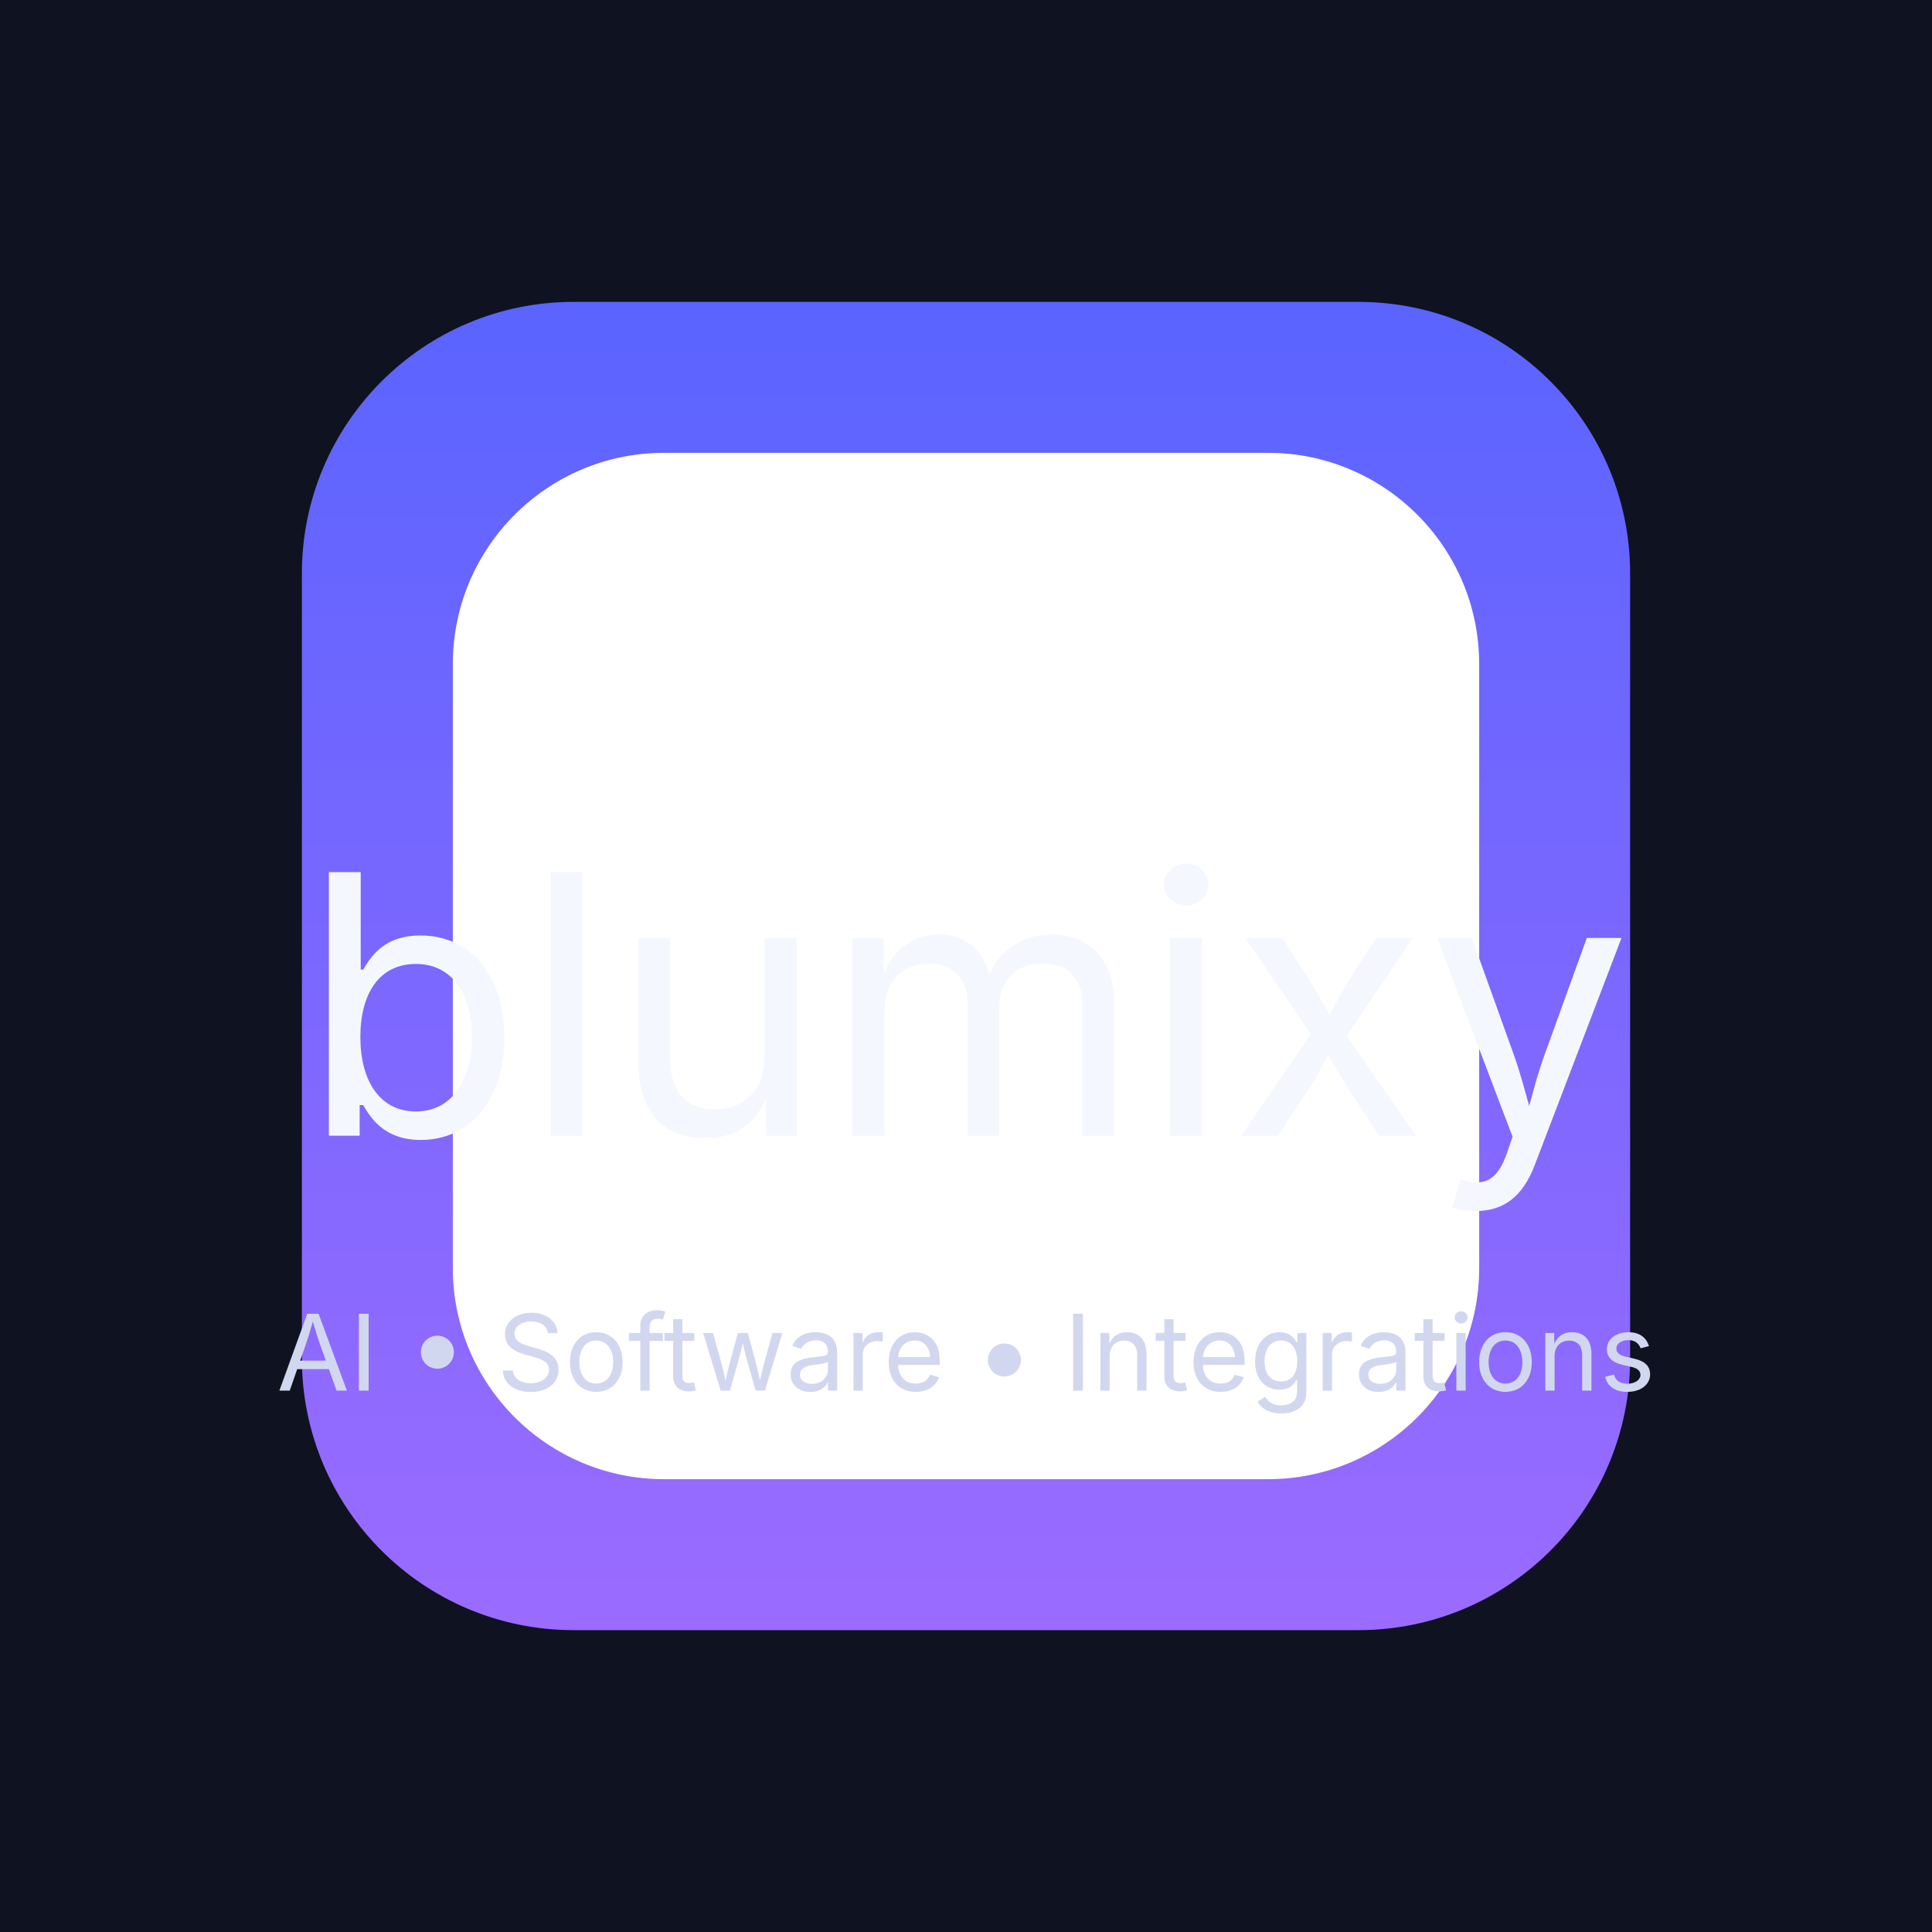
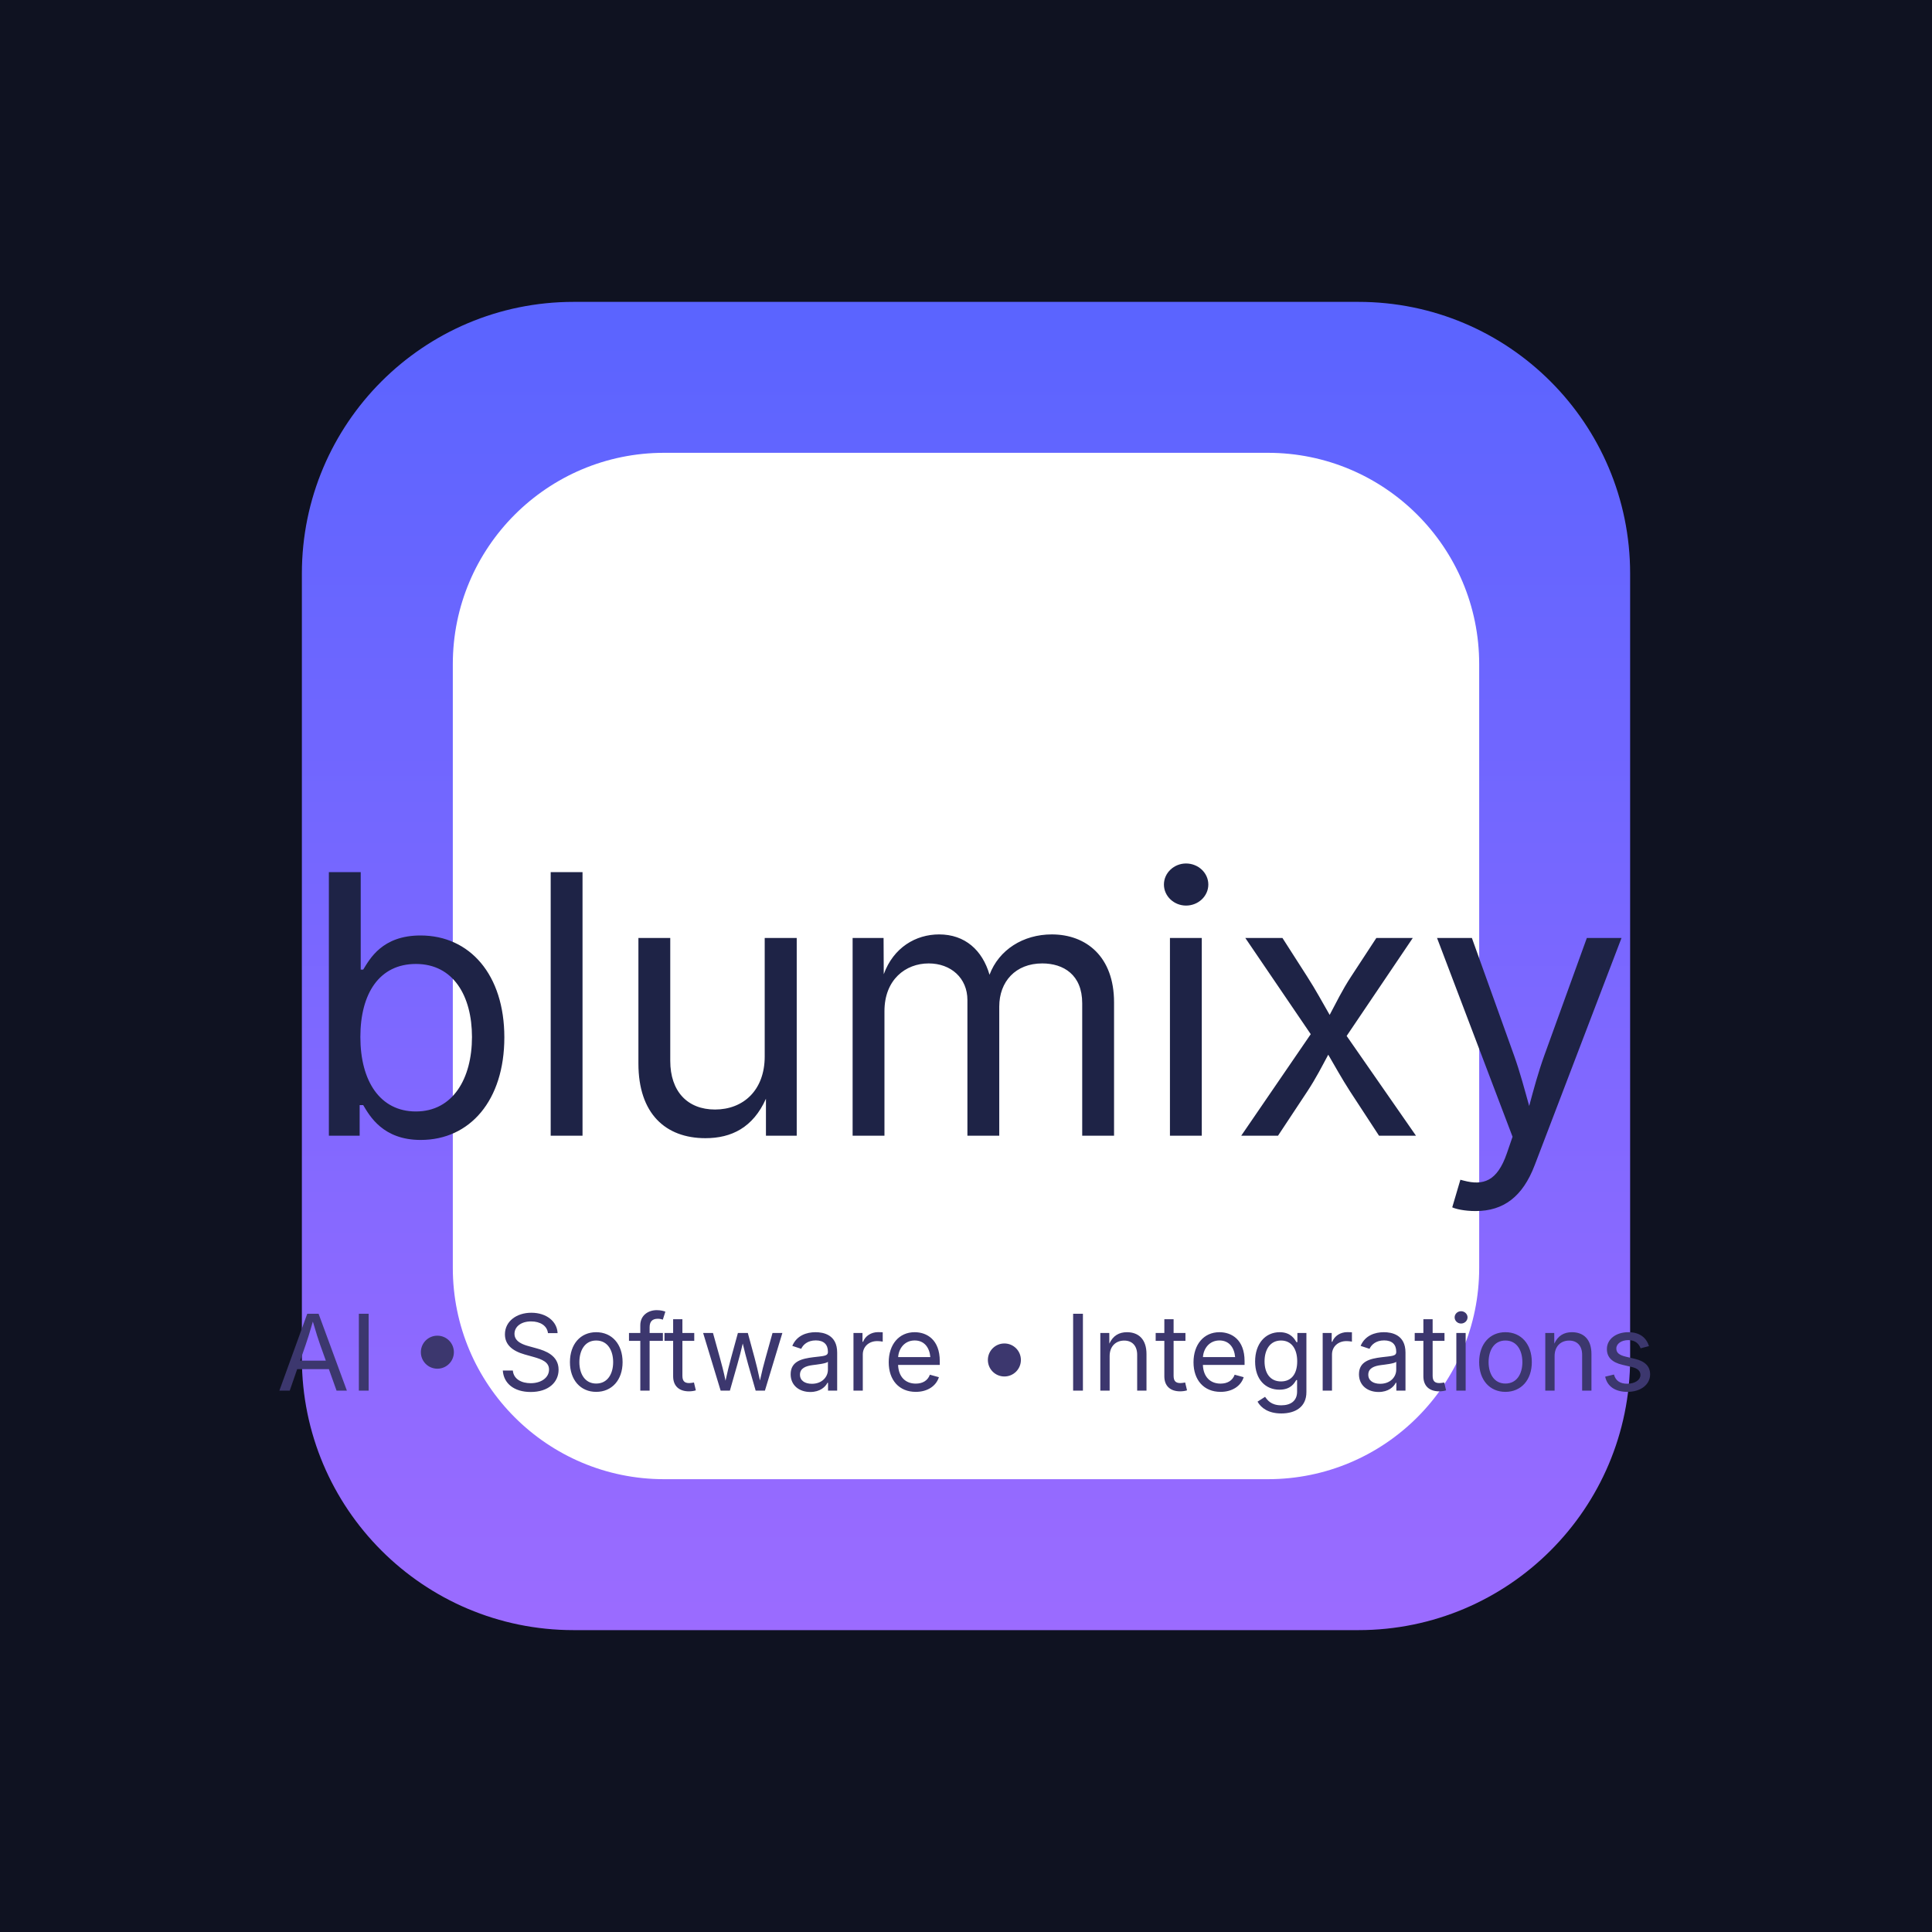
<svg xmlns="http://www.w3.org/2000/svg" viewBox="0 0 512 512">
  <defs>
    <linearGradient id="g" x1="0" y1="0" x2="0" y2="1">
      <stop offset="0%" stop-color="#5A64FF" />
      <stop offset="100%" stop-color="#9B6BFF" />
    </linearGradient>
  </defs>
  <rect width="512" height="512" fill="#0F1221" />
  <rect x="80" y="80" width="352" height="352" rx="72" fill="url(#g)" />
  <rect x="120" y="120" width="272" height="272" rx="56" fill="#fff" />
-   <text x="50%" y="52%" dominant-baseline="middle" text-anchor="middle" font-family="Inter, Arial, sans-serif" font-size="96" fill="#F5F7FF">blumixy</text>
-   <text x="50%" y="70%" dominant-baseline="middle" text-anchor="middle" font-family="Inter, Arial, sans-serif" font-size="28" fill="#D2D7F0">AI • Software • Integrations</text>
+   <text x="50%" y="52%" dominant-baseline="middle" text-anchor="middle" font-family="Inter, Arial, sans-serif" font-size="96" fill="#1E2346">blumixy</text>
+   <text x="50%" y="70%" dominant-baseline="middle" text-anchor="middle" font-family="Inter, Arial, sans-serif" font-size="28" fill="#3C376E">AI • Software • Integrations</text>
</svg>
